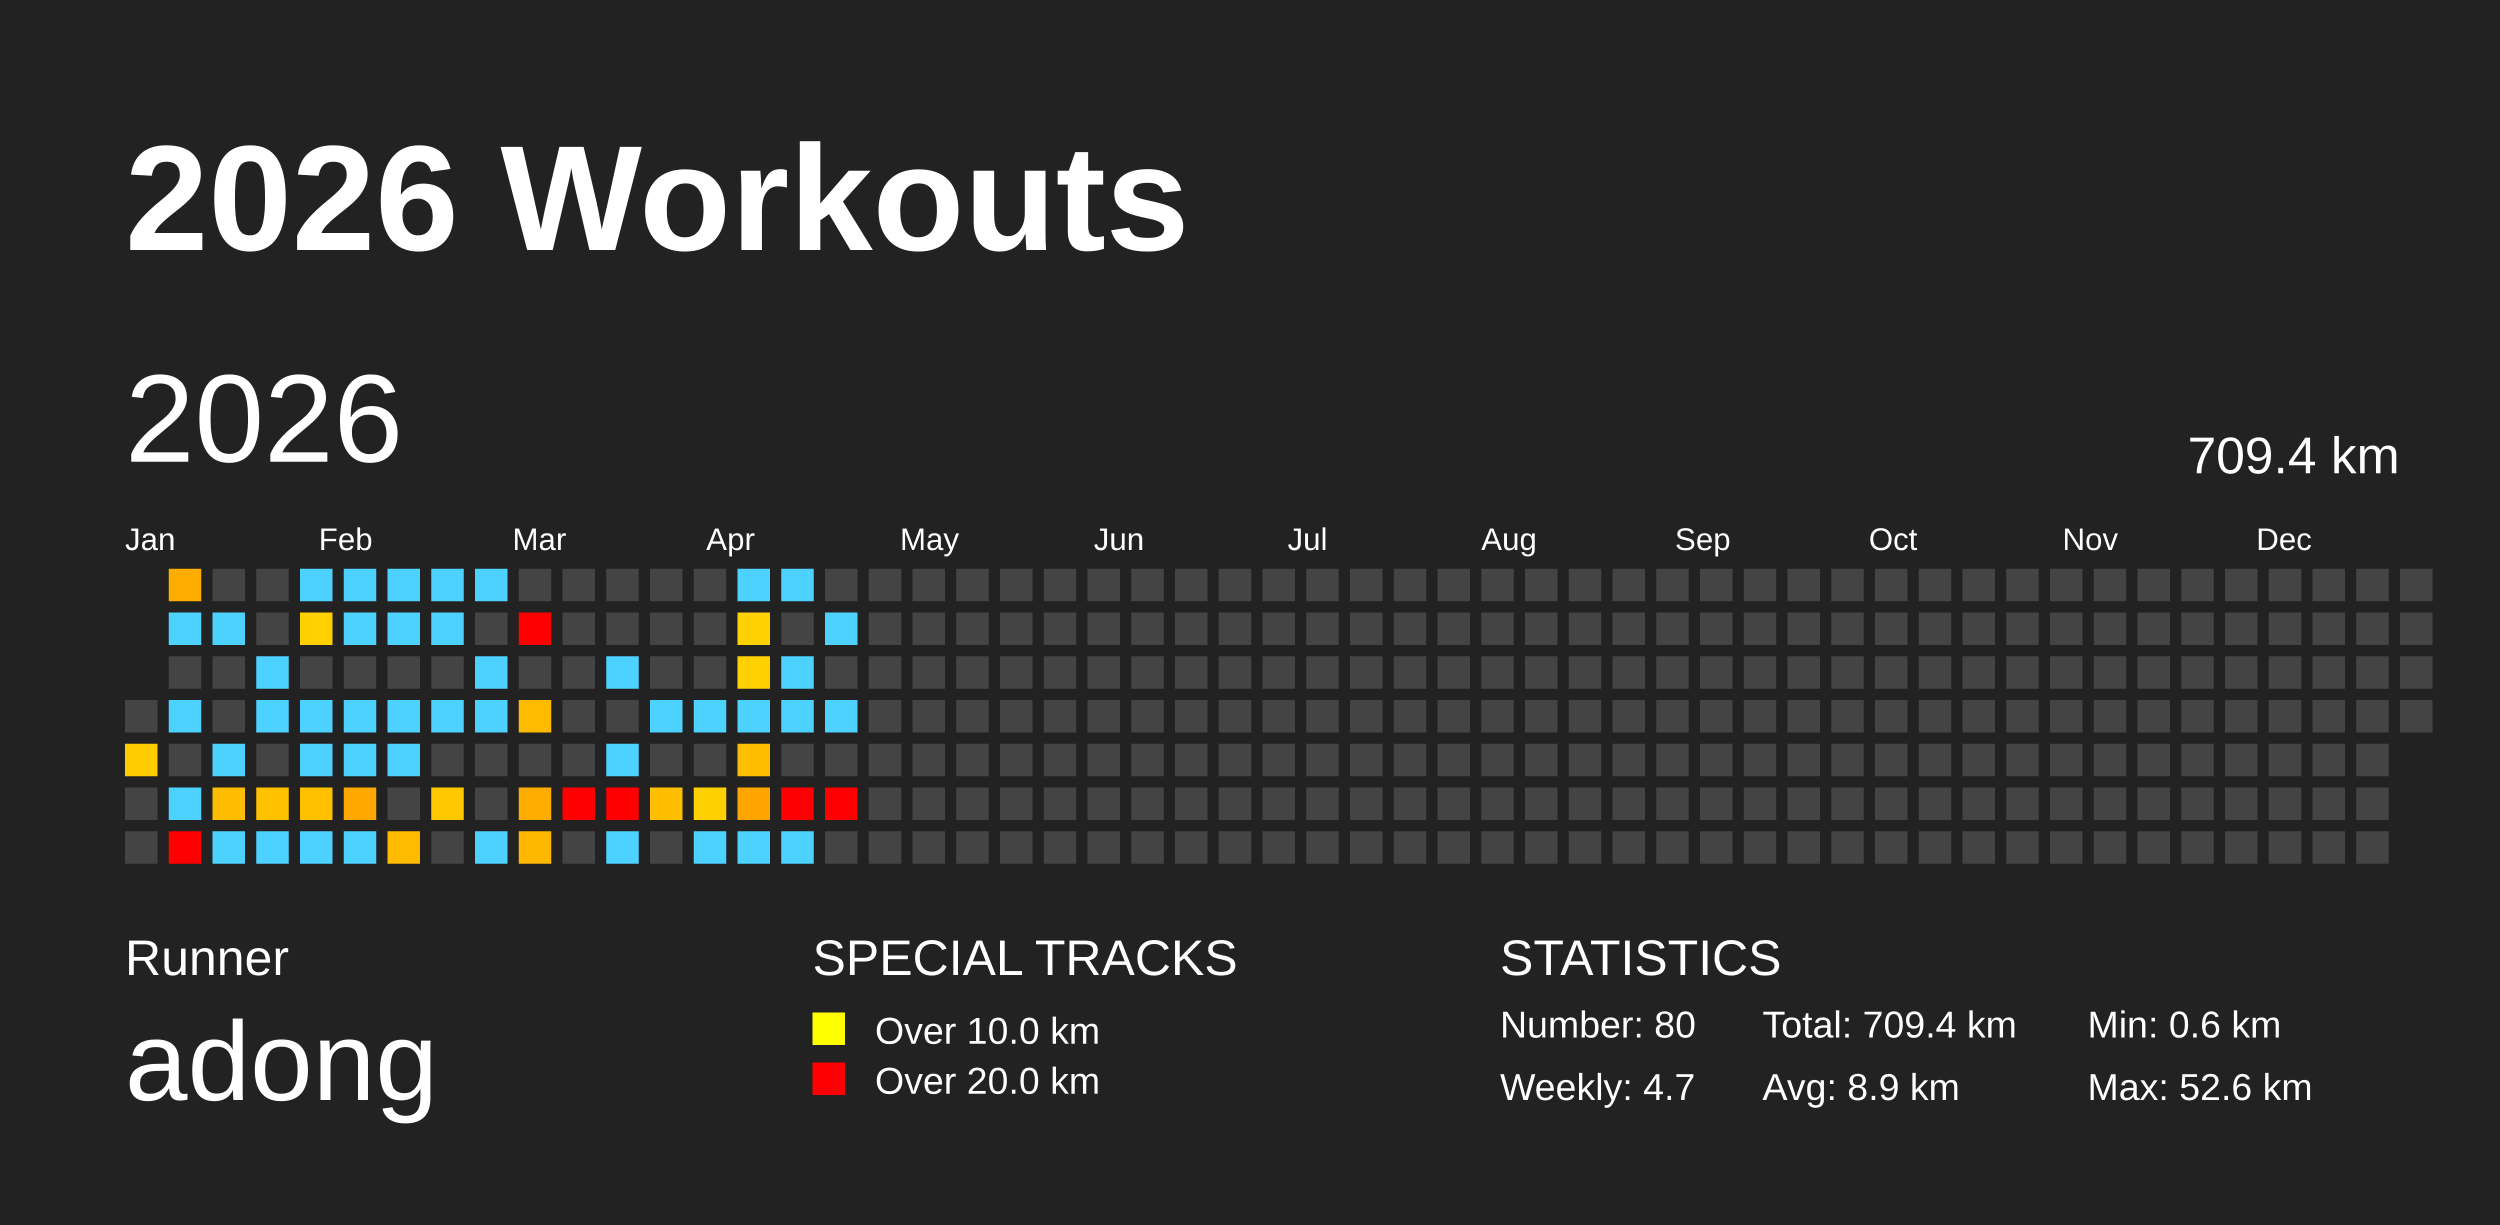
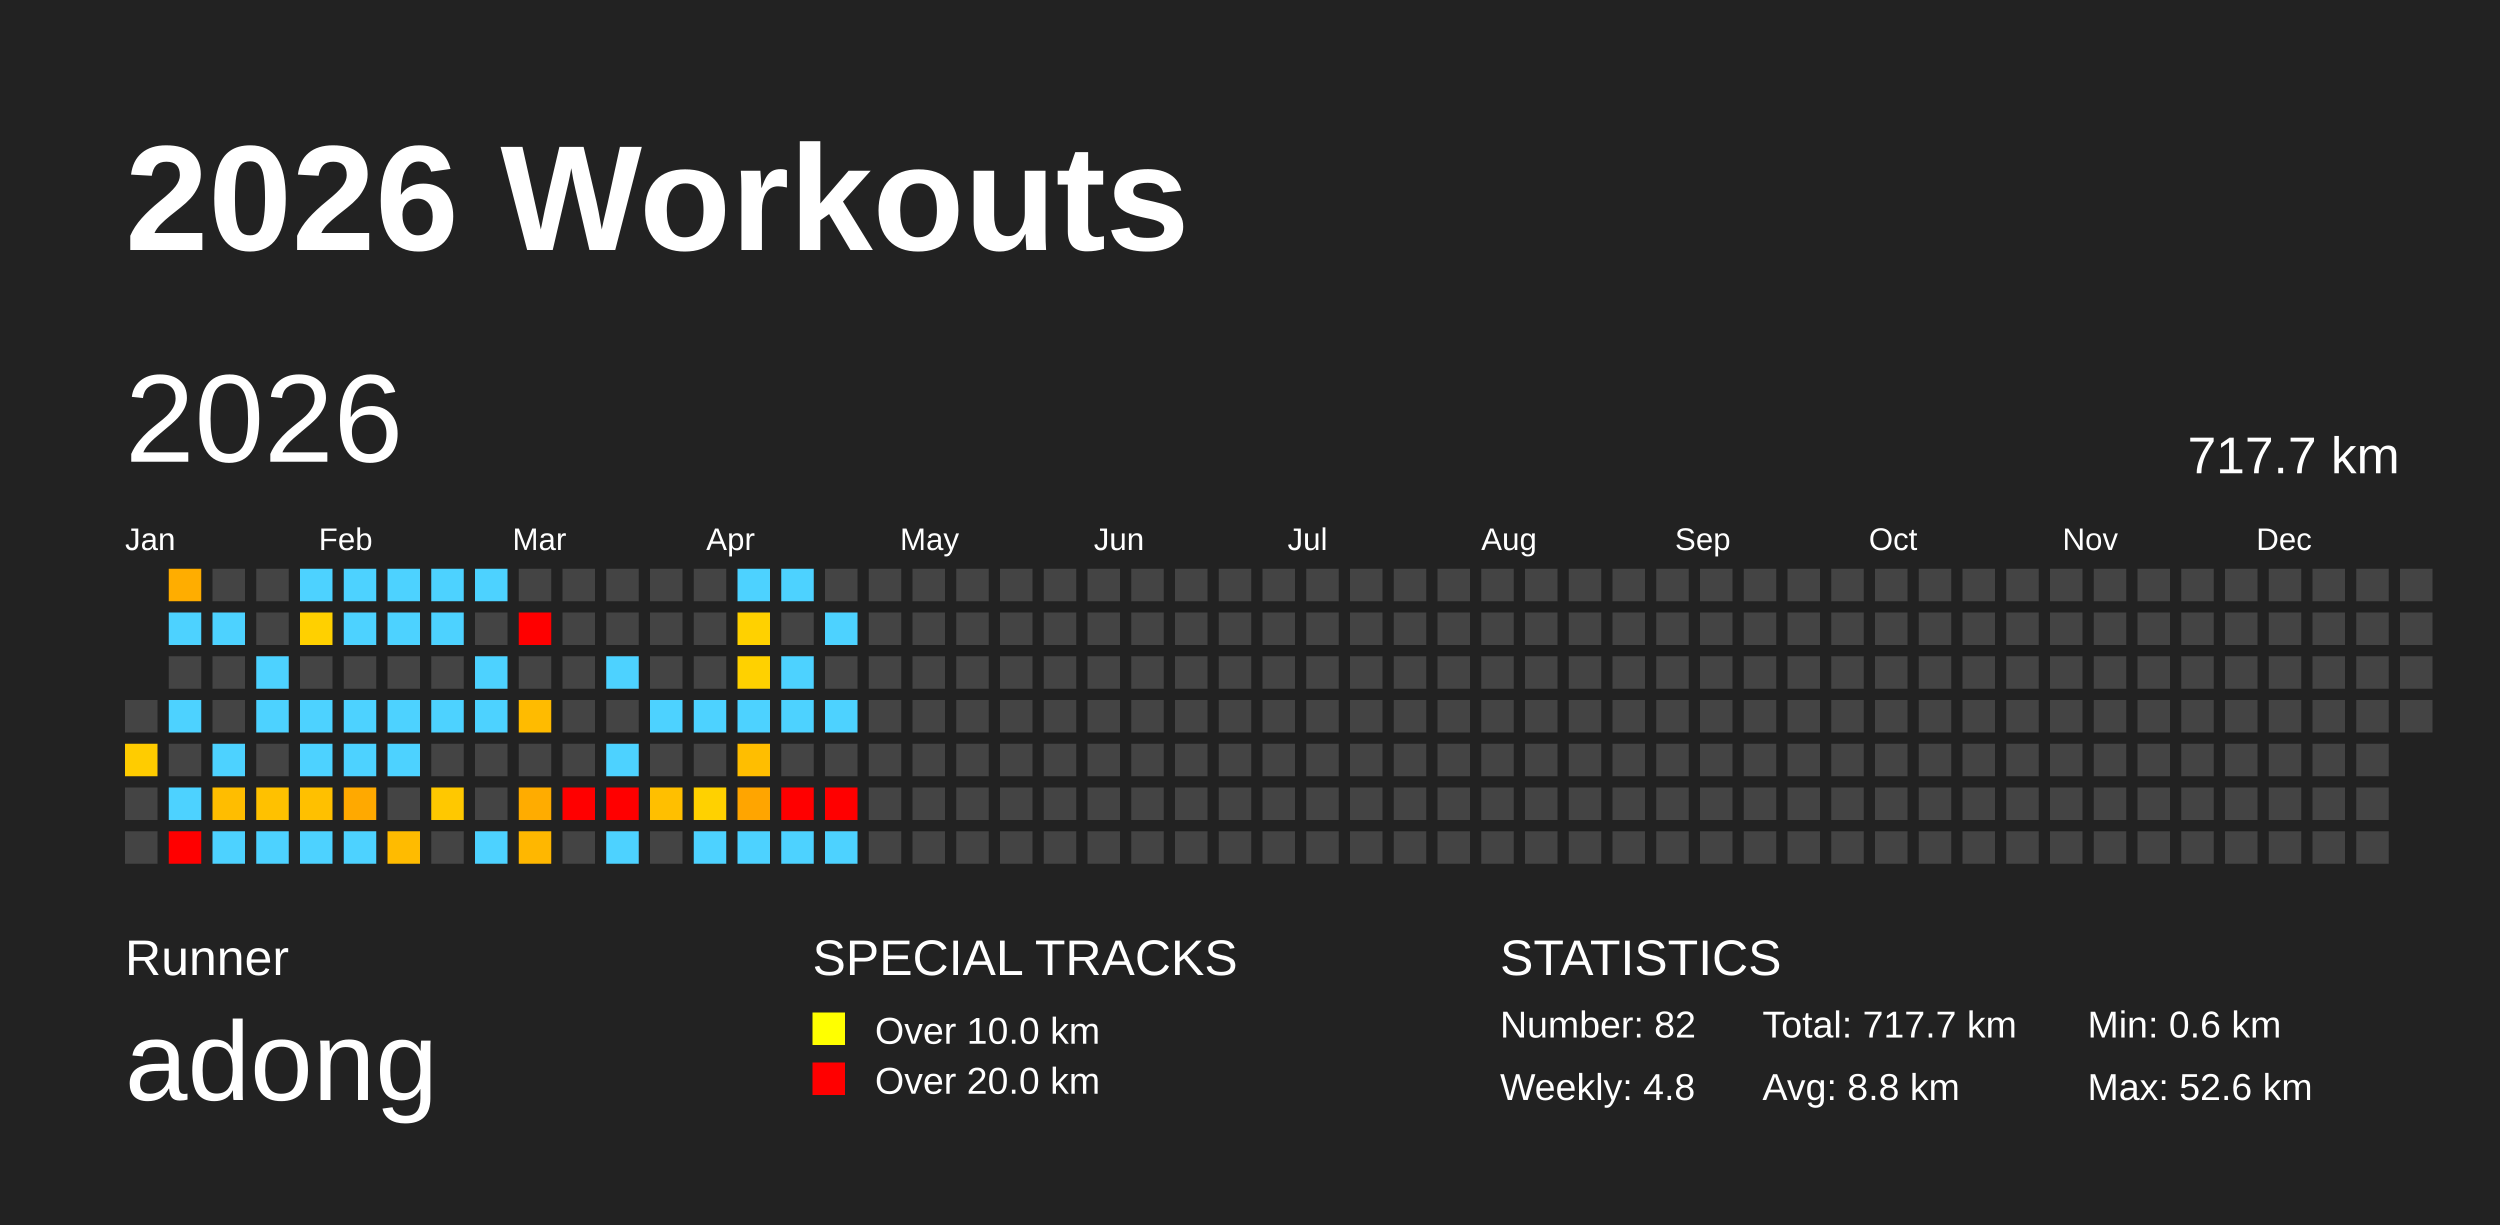
<svg xmlns="http://www.w3.org/2000/svg" baseProfile="full" height="98mm" version="1.1" viewBox="0,0,200,98" width="200mm">
  <defs />
  <rect fill="#222222" height="98" width="200" x="0" y="0" />
  <text fill="#FFFFFF" style="font-size:12px; font-family:Arial; font-weight:bold;" x="10" y="20">2026 Workouts</text>
  <text fill="#FFFFFF" style="font-size:4px; font-family:Arial" x="10" y="78">Runner</text>
  <text fill="#FFFFFF" style="font-size:9px; font-family:Arial" x="10" y="88">adong</text>
  <text fill="#FFFFFF" style="font-size:4px; font-family:Arial" x="65" y="78">SPECIAL TRACKS</text>
  <rect fill="yellow" height="2.6" width="2.6" x="65" y="81" />
  <text fill="#FFFFFF" style="font-size:3px; font-family:Arial" x="70" y="83.5">Over 10.0 km</text>
  <rect fill="red" height="2.6" width="2.6" x="65" y="85" />
  <text fill="#FFFFFF" style="font-size:3px; font-family:Arial" x="70" y="87.5">Over 20.0 km</text>
  <text fill="#FFFFFF" style="font-size:4px; font-family:Arial" x="120" y="78">STATISTICS</text>
-   <text fill="#FFFFFF" style="font-size:3px; font-family:Arial" x="120" y="83">Number: 80</text>
-   <text fill="#FFFFFF" style="font-size:3px; font-family:Arial" x="120" y="88">Weekly: 4.7</text>
-   <text fill="#FFFFFF" style="font-size:3px; font-family:Arial" x="141" y="83">Total: 709.4 km</text>
-   <text fill="#FFFFFF" style="font-size:3px; font-family:Arial" x="141" y="88">Avg: 8.9 km</text>
+   <text fill="#FFFFFF" style="font-size:3px; font-family:Arial" x="120" y="83">Number: 82</text>
+   <text fill="#FFFFFF" style="font-size:3px; font-family:Arial" x="120" y="88">Weekly: 4.8</text>
+   <text fill="#FFFFFF" style="font-size:3px; font-family:Arial" x="141" y="83">Total: 717.7 km</text>
+   <text fill="#FFFFFF" style="font-size:3px; font-family:Arial" x="141" y="88">Avg: 8.8 km</text>
  <text fill="#FFFFFF" style="font-size:3px; font-family:Arial" x="167" y="83">Min: 0.6 km</text>
  <text fill="#FFFFFF" style="font-size:3px; font-family:Arial" x="167" y="88">Max: 52.6 km</text>
  <text dominant-baseline="hanging" fill="#FFFFFF" style="font-size:10.0px; font-family:Arial;" x="10" y="30">2026</text>
-   <text dominant-baseline="hanging" fill="#FFFFFF" style="font-size:4.125px; font-family:Arial;" x="175" y="35">709.4 km</text>
+   <text dominant-baseline="hanging" fill="#FFFFFF" style="font-size:4.125px; font-family:Arial;" x="175" y="35">717.7 km</text>
  <text fill="#FFFFFF" style="font-size:2.5px; font-family:Arial" x="10.0" y="44">Jan</text>
  <text fill="#FFFFFF" style="font-size:2.5px; font-family:Arial" x="25.5" y="44">Feb</text>
  <text fill="#FFFFFF" style="font-size:2.5px; font-family:Arial" x="41.0" y="44">Mar</text>
  <text fill="#FFFFFF" style="font-size:2.5px; font-family:Arial" x="56.5" y="44">Apr</text>
  <text fill="#FFFFFF" style="font-size:2.5px; font-family:Arial" x="72.0" y="44">May</text>
  <text fill="#FFFFFF" style="font-size:2.5px; font-family:Arial" x="87.5" y="44">Jun</text>
  <text fill="#FFFFFF" style="font-size:2.5px; font-family:Arial" x="103.0" y="44">Jul</text>
  <text fill="#FFFFFF" style="font-size:2.5px; font-family:Arial" x="118.5" y="44">Aug</text>
  <text fill="#FFFFFF" style="font-size:2.5px; font-family:Arial" x="134.0" y="44">Sep</text>
  <text fill="#FFFFFF" style="font-size:2.5px; font-family:Arial" x="149.5" y="44">Oct</text>
  <text fill="#FFFFFF" style="font-size:2.5px; font-family:Arial" x="165.0" y="44">Nov</text>
  <text fill="#FFFFFF" style="font-size:2.5px; font-family:Arial" x="180.5" y="44">Dec</text>
  <rect fill="#444444" height="2.6" width="2.6" x="10.0" y="56.0" />
  <rect fill="#ffcc00" height="2.6" width="2.6" x="10.0" y="59.5" />
  <rect fill="#444444" height="2.6" width="2.6" x="10.0" y="63.0" />
  <rect fill="#444444" height="2.6" width="2.6" x="10.0" y="66.5" />
  <rect fill="#ffad00" height="2.6" width="2.6" x="13.5" y="45.5" />
  <rect fill="#4dd2ff" height="2.6" width="2.6" x="13.5" y="49.0" />
  <rect fill="#444444" height="2.6" width="2.6" x="13.5" y="52.5" />
  <rect fill="#4dd2ff" height="2.6" width="2.6" x="13.5" y="56.0" />
  <rect fill="#444444" height="2.6" width="2.6" x="13.5" y="59.5" />
  <rect fill="#4dd2ff" height="2.6" width="2.6" x="13.5" y="63.0" />
  <rect fill="red" height="2.6" width="2.6" x="13.5" y="66.5" />
  <rect fill="#444444" height="2.6" width="2.6" x="17.0" y="45.5" />
  <rect fill="#4dd2ff" height="2.6" width="2.6" x="17.0" y="49.0" />
  <rect fill="#444444" height="2.6" width="2.6" x="17.0" y="52.5" />
  <rect fill="#444444" height="2.6" width="2.6" x="17.0" y="56.0" />
  <rect fill="#4dd2ff" height="2.6" width="2.6" x="17.0" y="59.5" />
  <rect fill="#ffbd00" height="2.6" width="2.6" x="17.0" y="63.0" />
  <rect fill="#4dd2ff" height="2.6" width="2.6" x="17.0" y="66.5" />
  <rect fill="#444444" height="2.6" width="2.6" x="20.5" y="45.5" />
  <rect fill="#444444" height="2.6" width="2.6" x="20.5" y="49.0" />
  <rect fill="#4dd2ff" height="2.6" width="2.6" x="20.5" y="52.5" />
  <rect fill="#4dd2ff" height="2.6" width="2.6" x="20.5" y="56.0" />
  <rect fill="#444444" height="2.6" width="2.6" x="20.5" y="59.5" />
  <rect fill="#ffc100" height="2.6" width="2.6" x="20.5" y="63.0" />
  <rect fill="#4dd2ff" height="2.6" width="2.6" x="20.5" y="66.5" />
  <rect fill="#4dd2ff" height="2.6" width="2.6" x="24.0" y="45.5" />
  <rect fill="#ffd000" height="2.6" width="2.6" x="24.0" y="49.0" />
  <rect fill="#444444" height="2.6" width="2.6" x="24.0" y="52.5" />
  <rect fill="#4dd2ff" height="2.6" width="2.6" x="24.0" y="56.0" />
  <rect fill="#4dd2ff" height="2.6" width="2.6" x="24.0" y="59.5" />
  <rect fill="#ffc000" height="2.6" width="2.6" x="24.0" y="63.0" />
  <rect fill="#4dd2ff" height="2.6" width="2.6" x="24.0" y="66.5" />
  <rect fill="#4dd2ff" height="2.6" width="2.6" x="27.5" y="45.5" />
  <rect fill="#4dd2ff" height="2.6" width="2.6" x="27.5" y="49.0" />
  <rect fill="#444444" height="2.6" width="2.6" x="27.5" y="52.5" />
  <rect fill="#4dd2ff" height="2.6" width="2.6" x="27.5" y="56.0" />
  <rect fill="#4dd2ff" height="2.6" width="2.6" x="27.5" y="59.5" />
  <rect fill="#ffa900" height="2.6" width="2.6" x="27.5" y="63.0" />
  <rect fill="#4dd2ff" height="2.6" width="2.6" x="27.5" y="66.5" />
  <rect fill="#4dd2ff" height="2.6" width="2.6" x="31.0" y="45.5" />
  <rect fill="#4dd2ff" height="2.6" width="2.6" x="31.0" y="49.0" />
  <rect fill="#444444" height="2.6" width="2.6" x="31.0" y="52.5" />
  <rect fill="#4dd2ff" height="2.6" width="2.6" x="31.0" y="56.0" />
  <rect fill="#4dd2ff" height="2.6" width="2.6" x="31.0" y="59.5" />
  <rect fill="#444444" height="2.6" width="2.6" x="31.0" y="63.0" />
  <rect fill="#ffbb00" height="2.6" width="2.6" x="31.0" y="66.5" />
  <rect fill="#4dd2ff" height="2.6" width="2.6" x="34.5" y="45.5" />
  <rect fill="#4dd2ff" height="2.6" width="2.6" x="34.5" y="49.0" />
  <rect fill="#444444" height="2.6" width="2.6" x="34.5" y="52.5" />
  <rect fill="#4dd2ff" height="2.6" width="2.6" x="34.5" y="56.0" />
  <rect fill="#444444" height="2.6" width="2.6" x="34.5" y="59.5" />
  <rect fill="#ffc800" height="2.6" width="2.6" x="34.5" y="63.0" />
  <rect fill="#444444" height="2.6" width="2.6" x="34.5" y="66.5" />
  <rect fill="#4dd2ff" height="2.6" width="2.6" x="38.0" y="45.5" />
  <rect fill="#444444" height="2.6" width="2.6" x="38.0" y="49.0" />
  <rect fill="#4dd2ff" height="2.6" width="2.6" x="38.0" y="52.5" />
  <rect fill="#4dd2ff" height="2.6" width="2.6" x="38.0" y="56.0" />
  <rect fill="#444444" height="2.6" width="2.6" x="38.0" y="59.5" />
  <rect fill="#444444" height="2.6" width="2.6" x="38.0" y="63.0" />
  <rect fill="#4dd2ff" height="2.6" width="2.6" x="38.0" y="66.5" />
  <rect fill="#444444" height="2.6" width="2.6" x="41.5" y="45.5" />
  <rect fill="red" height="2.6" width="2.6" x="41.5" y="49.0" />
  <rect fill="#444444" height="2.6" width="2.6" x="41.5" y="52.5" />
  <rect fill="#ffbb00" height="2.6" width="2.6" x="41.5" y="56.0" />
  <rect fill="#444444" height="2.6" width="2.6" x="41.5" y="59.5" />
  <rect fill="#ffac00" height="2.6" width="2.6" x="41.5" y="63.0" />
  <rect fill="#ffb700" height="2.6" width="2.6" x="41.5" y="66.5" />
  <rect fill="#444444" height="2.6" width="2.6" x="45.0" y="45.5" />
  <rect fill="#444444" height="2.6" width="2.6" x="45.0" y="49.0" />
  <rect fill="#444444" height="2.6" width="2.6" x="45.0" y="52.5" />
  <rect fill="#444444" height="2.6" width="2.6" x="45.0" y="56.0" />
  <rect fill="#444444" height="2.6" width="2.6" x="45.0" y="59.5" />
  <rect fill="red" height="2.6" width="2.6" x="45.0" y="63.0" />
  <rect fill="#444444" height="2.6" width="2.6" x="45.0" y="66.5" />
  <rect fill="#444444" height="2.6" width="2.6" x="48.5" y="45.5" />
  <rect fill="#444444" height="2.6" width="2.6" x="48.5" y="49.0" />
  <rect fill="#4dd2ff" height="2.6" width="2.6" x="48.5" y="52.5" />
  <rect fill="#444444" height="2.6" width="2.6" x="48.5" y="56.0" />
  <rect fill="#4dd2ff" height="2.6" width="2.6" x="48.5" y="59.5" />
  <rect fill="red" height="2.6" width="2.6" x="48.5" y="63.0" />
  <rect fill="#4dd2ff" height="2.6" width="2.6" x="48.5" y="66.5" />
  <rect fill="#444444" height="2.6" width="2.6" x="52.0" y="45.5" />
  <rect fill="#444444" height="2.6" width="2.6" x="52.0" y="49.0" />
  <rect fill="#444444" height="2.6" width="2.6" x="52.0" y="52.5" />
  <rect fill="#4dd2ff" height="2.6" width="2.6" x="52.0" y="56.0" />
  <rect fill="#444444" height="2.6" width="2.6" x="52.0" y="59.5" />
  <rect fill="#ffbf00" height="2.6" width="2.6" x="52.0" y="63.0" />
  <rect fill="#444444" height="2.6" width="2.6" x="52.0" y="66.5" />
  <rect fill="#444444" height="2.6" width="2.6" x="55.5" y="45.5" />
  <rect fill="#444444" height="2.6" width="2.6" x="55.5" y="49.0" />
  <rect fill="#444444" height="2.6" width="2.6" x="55.5" y="52.5" />
  <rect fill="#4dd2ff" height="2.6" width="2.6" x="55.5" y="56.0" />
  <rect fill="#444444" height="2.6" width="2.6" x="55.5" y="59.5" />
  <rect fill="#ffd100" height="2.6" width="2.6" x="55.5" y="63.0" />
  <rect fill="#4dd2ff" height="2.6" width="2.6" x="55.5" y="66.5" />
  <rect fill="#4dd2ff" height="2.6" width="2.6" x="59.0" y="45.5" />
  <rect fill="#ffd100" height="2.6" width="2.6" x="59.0" y="49.0" />
  <rect fill="#ffd100" height="2.6" width="2.6" x="59.0" y="52.5" />
  <rect fill="#4dd2ff" height="2.6" width="2.6" x="59.0" y="56.0" />
  <rect fill="#ffbe00" height="2.6" width="2.6" x="59.0" y="59.5" />
  <rect fill="#ffa500" height="2.6" width="2.6" x="59.0" y="63.0" />
  <rect fill="#4dd2ff" height="2.6" width="2.6" x="59.0" y="66.5" />
  <rect fill="#4dd2ff" height="2.6" width="2.6" x="62.5" y="45.5" />
  <rect fill="#444444" height="2.6" width="2.6" x="62.5" y="49.0" />
  <rect fill="#4dd2ff" height="2.6" width="2.6" x="62.5" y="52.5" />
  <rect fill="#4dd2ff" height="2.6" width="2.6" x="62.5" y="56.0" />
  <rect fill="#444444" height="2.6" width="2.6" x="62.5" y="59.5" />
  <rect fill="red" height="2.6" width="2.6" x="62.5" y="63.0" />
  <rect fill="#4dd2ff" height="2.6" width="2.6" x="62.5" y="66.5" />
  <rect fill="#444444" height="2.6" width="2.6" x="66.0" y="45.5" />
  <rect fill="#4dd2ff" height="2.6" width="2.6" x="66.0" y="49.0" />
  <rect fill="#444444" height="2.6" width="2.6" x="66.0" y="52.5" />
  <rect fill="#4dd2ff" height="2.6" width="2.6" x="66.0" y="56.0" />
  <rect fill="#444444" height="2.6" width="2.6" x="66.0" y="59.5" />
  <rect fill="red" height="2.6" width="2.6" x="66.0" y="63.0" />
-   <rect fill="#444444" height="2.6" width="2.6" x="66.0" y="66.5" />
+   <rect fill="#4dd2ff" height="2.6" width="2.6" x="66.0" y="66.5" />
  <rect fill="#444444" height="2.6" width="2.6" x="69.5" y="45.5" />
  <rect fill="#444444" height="2.6" width="2.6" x="69.5" y="49.0" />
  <rect fill="#444444" height="2.6" width="2.6" x="69.5" y="52.5" />
  <rect fill="#444444" height="2.6" width="2.6" x="69.5" y="56.0" />
  <rect fill="#444444" height="2.6" width="2.6" x="69.5" y="59.5" />
  <rect fill="#444444" height="2.6" width="2.6" x="69.5" y="63.0" />
  <rect fill="#444444" height="2.6" width="2.6" x="69.5" y="66.5" />
  <rect fill="#444444" height="2.6" width="2.6" x="73.0" y="45.5" />
  <rect fill="#444444" height="2.6" width="2.6" x="73.0" y="49.0" />
  <rect fill="#444444" height="2.6" width="2.6" x="73.0" y="52.5" />
  <rect fill="#444444" height="2.6" width="2.6" x="73.0" y="56.0" />
  <rect fill="#444444" height="2.6" width="2.6" x="73.0" y="59.5" />
  <rect fill="#444444" height="2.6" width="2.6" x="73.0" y="63.0" />
  <rect fill="#444444" height="2.6" width="2.6" x="73.0" y="66.5" />
  <rect fill="#444444" height="2.6" width="2.6" x="76.5" y="45.5" />
  <rect fill="#444444" height="2.6" width="2.6" x="76.5" y="49.0" />
  <rect fill="#444444" height="2.6" width="2.6" x="76.5" y="52.5" />
  <rect fill="#444444" height="2.6" width="2.6" x="76.5" y="56.0" />
  <rect fill="#444444" height="2.6" width="2.6" x="76.5" y="59.5" />
  <rect fill="#444444" height="2.6" width="2.6" x="76.5" y="63.0" />
  <rect fill="#444444" height="2.6" width="2.6" x="76.5" y="66.5" />
  <rect fill="#444444" height="2.6" width="2.6" x="80.0" y="45.5" />
  <rect fill="#444444" height="2.6" width="2.6" x="80.0" y="49.0" />
  <rect fill="#444444" height="2.6" width="2.6" x="80.0" y="52.5" />
  <rect fill="#444444" height="2.6" width="2.6" x="80.0" y="56.0" />
  <rect fill="#444444" height="2.6" width="2.6" x="80.0" y="59.5" />
  <rect fill="#444444" height="2.6" width="2.6" x="80.0" y="63.0" />
  <rect fill="#444444" height="2.6" width="2.6" x="80.0" y="66.5" />
  <rect fill="#444444" height="2.6" width="2.6" x="83.5" y="45.5" />
  <rect fill="#444444" height="2.6" width="2.6" x="83.5" y="49.0" />
  <rect fill="#444444" height="2.6" width="2.6" x="83.5" y="52.5" />
  <rect fill="#444444" height="2.6" width="2.6" x="83.5" y="56.0" />
  <rect fill="#444444" height="2.6" width="2.6" x="83.5" y="59.5" />
  <rect fill="#444444" height="2.6" width="2.6" x="83.5" y="63.0" />
  <rect fill="#444444" height="2.6" width="2.6" x="83.5" y="66.5" />
  <rect fill="#444444" height="2.6" width="2.6" x="87.0" y="45.5" />
  <rect fill="#444444" height="2.6" width="2.6" x="87.0" y="49.0" />
  <rect fill="#444444" height="2.6" width="2.6" x="87.0" y="52.5" />
  <rect fill="#444444" height="2.6" width="2.6" x="87.0" y="56.0" />
  <rect fill="#444444" height="2.6" width="2.6" x="87.0" y="59.5" />
  <rect fill="#444444" height="2.6" width="2.6" x="87.0" y="63.0" />
  <rect fill="#444444" height="2.6" width="2.6" x="87.0" y="66.5" />
  <rect fill="#444444" height="2.6" width="2.6" x="90.5" y="45.5" />
  <rect fill="#444444" height="2.6" width="2.6" x="90.5" y="49.0" />
  <rect fill="#444444" height="2.6" width="2.6" x="90.5" y="52.5" />
  <rect fill="#444444" height="2.6" width="2.6" x="90.5" y="56.0" />
  <rect fill="#444444" height="2.6" width="2.6" x="90.5" y="59.5" />
  <rect fill="#444444" height="2.6" width="2.6" x="90.5" y="63.0" />
  <rect fill="#444444" height="2.6" width="2.6" x="90.5" y="66.5" />
  <rect fill="#444444" height="2.6" width="2.6" x="94.0" y="45.5" />
  <rect fill="#444444" height="2.6" width="2.6" x="94.0" y="49.0" />
  <rect fill="#444444" height="2.6" width="2.6" x="94.0" y="52.5" />
  <rect fill="#444444" height="2.6" width="2.6" x="94.0" y="56.0" />
  <rect fill="#444444" height="2.6" width="2.6" x="94.0" y="59.5" />
  <rect fill="#444444" height="2.6" width="2.6" x="94.0" y="63.0" />
  <rect fill="#444444" height="2.6" width="2.6" x="94.0" y="66.5" />
  <rect fill="#444444" height="2.6" width="2.6" x="97.5" y="45.5" />
  <rect fill="#444444" height="2.6" width="2.6" x="97.5" y="49.0" />
  <rect fill="#444444" height="2.6" width="2.6" x="97.5" y="52.5" />
  <rect fill="#444444" height="2.6" width="2.6" x="97.5" y="56.0" />
  <rect fill="#444444" height="2.6" width="2.6" x="97.5" y="59.5" />
  <rect fill="#444444" height="2.6" width="2.6" x="97.5" y="63.0" />
  <rect fill="#444444" height="2.6" width="2.6" x="97.5" y="66.5" />
  <rect fill="#444444" height="2.6" width="2.6" x="101.0" y="45.5" />
  <rect fill="#444444" height="2.6" width="2.6" x="101.0" y="49.0" />
  <rect fill="#444444" height="2.6" width="2.6" x="101.0" y="52.5" />
  <rect fill="#444444" height="2.6" width="2.6" x="101.0" y="56.0" />
  <rect fill="#444444" height="2.6" width="2.6" x="101.0" y="59.5" />
  <rect fill="#444444" height="2.6" width="2.6" x="101.0" y="63.0" />
  <rect fill="#444444" height="2.6" width="2.6" x="101.0" y="66.5" />
  <rect fill="#444444" height="2.6" width="2.6" x="104.5" y="45.5" />
  <rect fill="#444444" height="2.6" width="2.6" x="104.5" y="49.0" />
  <rect fill="#444444" height="2.6" width="2.6" x="104.5" y="52.5" />
  <rect fill="#444444" height="2.6" width="2.6" x="104.5" y="56.0" />
  <rect fill="#444444" height="2.6" width="2.6" x="104.5" y="59.5" />
  <rect fill="#444444" height="2.6" width="2.6" x="104.5" y="63.0" />
  <rect fill="#444444" height="2.6" width="2.6" x="104.5" y="66.5" />
  <rect fill="#444444" height="2.6" width="2.6" x="108.0" y="45.5" />
  <rect fill="#444444" height="2.6" width="2.6" x="108.0" y="49.0" />
  <rect fill="#444444" height="2.6" width="2.6" x="108.0" y="52.5" />
  <rect fill="#444444" height="2.6" width="2.6" x="108.0" y="56.0" />
  <rect fill="#444444" height="2.6" width="2.6" x="108.0" y="59.5" />
  <rect fill="#444444" height="2.6" width="2.6" x="108.0" y="63.0" />
  <rect fill="#444444" height="2.6" width="2.6" x="108.0" y="66.5" />
  <rect fill="#444444" height="2.6" width="2.6" x="111.5" y="45.5" />
  <rect fill="#444444" height="2.6" width="2.6" x="111.5" y="49.0" />
  <rect fill="#444444" height="2.6" width="2.6" x="111.5" y="52.5" />
  <rect fill="#444444" height="2.6" width="2.6" x="111.5" y="56.0" />
  <rect fill="#444444" height="2.6" width="2.6" x="111.5" y="59.5" />
  <rect fill="#444444" height="2.6" width="2.6" x="111.5" y="63.0" />
  <rect fill="#444444" height="2.6" width="2.6" x="111.5" y="66.5" />
  <rect fill="#444444" height="2.6" width="2.6" x="115.0" y="45.5" />
  <rect fill="#444444" height="2.6" width="2.6" x="115.0" y="49.0" />
  <rect fill="#444444" height="2.6" width="2.6" x="115.0" y="52.5" />
  <rect fill="#444444" height="2.6" width="2.6" x="115.0" y="56.0" />
  <rect fill="#444444" height="2.6" width="2.6" x="115.0" y="59.5" />
  <rect fill="#444444" height="2.6" width="2.6" x="115.0" y="63.0" />
  <rect fill="#444444" height="2.6" width="2.6" x="115.0" y="66.5" />
  <rect fill="#444444" height="2.6" width="2.6" x="118.5" y="45.5" />
  <rect fill="#444444" height="2.6" width="2.6" x="118.5" y="49.0" />
  <rect fill="#444444" height="2.6" width="2.6" x="118.5" y="52.5" />
  <rect fill="#444444" height="2.6" width="2.6" x="118.5" y="56.0" />
  <rect fill="#444444" height="2.6" width="2.6" x="118.5" y="59.5" />
  <rect fill="#444444" height="2.6" width="2.6" x="118.5" y="63.0" />
  <rect fill="#444444" height="2.6" width="2.6" x="118.5" y="66.5" />
  <rect fill="#444444" height="2.6" width="2.6" x="122.0" y="45.5" />
  <rect fill="#444444" height="2.6" width="2.6" x="122.0" y="49.0" />
  <rect fill="#444444" height="2.6" width="2.6" x="122.0" y="52.5" />
  <rect fill="#444444" height="2.6" width="2.6" x="122.0" y="56.0" />
  <rect fill="#444444" height="2.6" width="2.6" x="122.0" y="59.5" />
  <rect fill="#444444" height="2.6" width="2.6" x="122.0" y="63.0" />
  <rect fill="#444444" height="2.6" width="2.6" x="122.0" y="66.5" />
  <rect fill="#444444" height="2.6" width="2.6" x="125.5" y="45.5" />
  <rect fill="#444444" height="2.6" width="2.6" x="125.5" y="49.0" />
  <rect fill="#444444" height="2.6" width="2.6" x="125.5" y="52.5" />
  <rect fill="#444444" height="2.6" width="2.6" x="125.5" y="56.0" />
  <rect fill="#444444" height="2.6" width="2.6" x="125.5" y="59.5" />
  <rect fill="#444444" height="2.6" width="2.6" x="125.5" y="63.0" />
  <rect fill="#444444" height="2.6" width="2.6" x="125.5" y="66.5" />
  <rect fill="#444444" height="2.6" width="2.6" x="129.0" y="45.5" />
  <rect fill="#444444" height="2.6" width="2.6" x="129.0" y="49.0" />
  <rect fill="#444444" height="2.6" width="2.6" x="129.0" y="52.5" />
  <rect fill="#444444" height="2.6" width="2.6" x="129.0" y="56.0" />
  <rect fill="#444444" height="2.6" width="2.6" x="129.0" y="59.5" />
  <rect fill="#444444" height="2.6" width="2.6" x="129.0" y="63.0" />
  <rect fill="#444444" height="2.6" width="2.6" x="129.0" y="66.5" />
  <rect fill="#444444" height="2.6" width="2.6" x="132.5" y="45.5" />
  <rect fill="#444444" height="2.6" width="2.6" x="132.5" y="49.0" />
  <rect fill="#444444" height="2.6" width="2.6" x="132.5" y="52.5" />
  <rect fill="#444444" height="2.6" width="2.6" x="132.5" y="56.0" />
  <rect fill="#444444" height="2.6" width="2.6" x="132.5" y="59.5" />
  <rect fill="#444444" height="2.6" width="2.6" x="132.5" y="63.0" />
  <rect fill="#444444" height="2.6" width="2.6" x="132.5" y="66.5" />
  <rect fill="#444444" height="2.6" width="2.6" x="136.0" y="45.5" />
  <rect fill="#444444" height="2.6" width="2.6" x="136.0" y="49.0" />
  <rect fill="#444444" height="2.6" width="2.6" x="136.0" y="52.5" />
  <rect fill="#444444" height="2.6" width="2.6" x="136.0" y="56.0" />
  <rect fill="#444444" height="2.6" width="2.6" x="136.0" y="59.5" />
  <rect fill="#444444" height="2.6" width="2.6" x="136.0" y="63.0" />
  <rect fill="#444444" height="2.6" width="2.6" x="136.0" y="66.5" />
  <rect fill="#444444" height="2.6" width="2.6" x="139.5" y="45.5" />
  <rect fill="#444444" height="2.6" width="2.6" x="139.5" y="49.0" />
  <rect fill="#444444" height="2.6" width="2.6" x="139.5" y="52.5" />
  <rect fill="#444444" height="2.6" width="2.6" x="139.5" y="56.0" />
  <rect fill="#444444" height="2.6" width="2.6" x="139.5" y="59.5" />
  <rect fill="#444444" height="2.6" width="2.6" x="139.5" y="63.0" />
  <rect fill="#444444" height="2.6" width="2.6" x="139.5" y="66.5" />
  <rect fill="#444444" height="2.6" width="2.6" x="143.0" y="45.5" />
  <rect fill="#444444" height="2.6" width="2.6" x="143.0" y="49.0" />
  <rect fill="#444444" height="2.6" width="2.6" x="143.0" y="52.5" />
  <rect fill="#444444" height="2.6" width="2.6" x="143.0" y="56.0" />
  <rect fill="#444444" height="2.6" width="2.6" x="143.0" y="59.5" />
  <rect fill="#444444" height="2.6" width="2.6" x="143.0" y="63.0" />
  <rect fill="#444444" height="2.6" width="2.6" x="143.0" y="66.5" />
  <rect fill="#444444" height="2.6" width="2.6" x="146.5" y="45.5" />
  <rect fill="#444444" height="2.6" width="2.6" x="146.5" y="49.0" />
  <rect fill="#444444" height="2.6" width="2.6" x="146.5" y="52.5" />
  <rect fill="#444444" height="2.6" width="2.6" x="146.5" y="56.0" />
  <rect fill="#444444" height="2.6" width="2.6" x="146.5" y="59.5" />
  <rect fill="#444444" height="2.6" width="2.6" x="146.5" y="63.0" />
  <rect fill="#444444" height="2.6" width="2.6" x="146.5" y="66.5" />
  <rect fill="#444444" height="2.6" width="2.6" x="150.0" y="45.5" />
  <rect fill="#444444" height="2.6" width="2.6" x="150.0" y="49.0" />
  <rect fill="#444444" height="2.6" width="2.6" x="150.0" y="52.5" />
  <rect fill="#444444" height="2.6" width="2.6" x="150.0" y="56.0" />
  <rect fill="#444444" height="2.6" width="2.6" x="150.0" y="59.5" />
  <rect fill="#444444" height="2.6" width="2.6" x="150.0" y="63.0" />
  <rect fill="#444444" height="2.6" width="2.6" x="150.0" y="66.5" />
  <rect fill="#444444" height="2.6" width="2.6" x="153.5" y="45.5" />
  <rect fill="#444444" height="2.6" width="2.6" x="153.5" y="49.0" />
  <rect fill="#444444" height="2.6" width="2.6" x="153.5" y="52.5" />
  <rect fill="#444444" height="2.6" width="2.6" x="153.5" y="56.0" />
  <rect fill="#444444" height="2.6" width="2.6" x="153.5" y="59.5" />
  <rect fill="#444444" height="2.6" width="2.6" x="153.5" y="63.0" />
  <rect fill="#444444" height="2.6" width="2.6" x="153.5" y="66.5" />
  <rect fill="#444444" height="2.6" width="2.6" x="157.0" y="45.5" />
  <rect fill="#444444" height="2.6" width="2.6" x="157.0" y="49.0" />
  <rect fill="#444444" height="2.6" width="2.6" x="157.0" y="52.5" />
  <rect fill="#444444" height="2.6" width="2.6" x="157.0" y="56.0" />
  <rect fill="#444444" height="2.6" width="2.6" x="157.0" y="59.5" />
  <rect fill="#444444" height="2.6" width="2.6" x="157.0" y="63.0" />
  <rect fill="#444444" height="2.6" width="2.6" x="157.0" y="66.5" />
  <rect fill="#444444" height="2.6" width="2.6" x="160.5" y="45.5" />
  <rect fill="#444444" height="2.6" width="2.6" x="160.5" y="49.0" />
  <rect fill="#444444" height="2.6" width="2.6" x="160.5" y="52.5" />
  <rect fill="#444444" height="2.6" width="2.6" x="160.5" y="56.0" />
  <rect fill="#444444" height="2.6" width="2.6" x="160.5" y="59.5" />
  <rect fill="#444444" height="2.6" width="2.6" x="160.5" y="63.0" />
  <rect fill="#444444" height="2.6" width="2.6" x="160.5" y="66.5" />
  <rect fill="#444444" height="2.6" width="2.6" x="164.0" y="45.5" />
  <rect fill="#444444" height="2.6" width="2.6" x="164.0" y="49.0" />
  <rect fill="#444444" height="2.6" width="2.6" x="164.0" y="52.5" />
  <rect fill="#444444" height="2.6" width="2.6" x="164.0" y="56.0" />
  <rect fill="#444444" height="2.6" width="2.6" x="164.0" y="59.5" />
  <rect fill="#444444" height="2.6" width="2.6" x="164.0" y="63.0" />
  <rect fill="#444444" height="2.6" width="2.6" x="164.0" y="66.5" />
  <rect fill="#444444" height="2.6" width="2.6" x="167.5" y="45.5" />
  <rect fill="#444444" height="2.6" width="2.6" x="167.5" y="49.0" />
  <rect fill="#444444" height="2.6" width="2.6" x="167.5" y="52.5" />
  <rect fill="#444444" height="2.6" width="2.6" x="167.5" y="56.0" />
  <rect fill="#444444" height="2.6" width="2.6" x="167.5" y="59.5" />
  <rect fill="#444444" height="2.6" width="2.6" x="167.5" y="63.0" />
  <rect fill="#444444" height="2.6" width="2.6" x="167.5" y="66.5" />
  <rect fill="#444444" height="2.6" width="2.6" x="171.0" y="45.5" />
  <rect fill="#444444" height="2.6" width="2.6" x="171.0" y="49.0" />
  <rect fill="#444444" height="2.6" width="2.6" x="171.0" y="52.5" />
  <rect fill="#444444" height="2.6" width="2.6" x="171.0" y="56.0" />
  <rect fill="#444444" height="2.6" width="2.6" x="171.0" y="59.5" />
  <rect fill="#444444" height="2.6" width="2.6" x="171.0" y="63.0" />
  <rect fill="#444444" height="2.6" width="2.6" x="171.0" y="66.5" />
  <rect fill="#444444" height="2.6" width="2.6" x="174.5" y="45.5" />
  <rect fill="#444444" height="2.6" width="2.6" x="174.5" y="49.0" />
  <rect fill="#444444" height="2.6" width="2.6" x="174.5" y="52.5" />
  <rect fill="#444444" height="2.6" width="2.6" x="174.5" y="56.0" />
  <rect fill="#444444" height="2.6" width="2.6" x="174.5" y="59.5" />
  <rect fill="#444444" height="2.6" width="2.6" x="174.5" y="63.0" />
  <rect fill="#444444" height="2.6" width="2.6" x="174.5" y="66.5" />
  <rect fill="#444444" height="2.6" width="2.6" x="178.0" y="45.5" />
  <rect fill="#444444" height="2.6" width="2.6" x="178.0" y="49.0" />
  <rect fill="#444444" height="2.6" width="2.6" x="178.0" y="52.5" />
  <rect fill="#444444" height="2.6" width="2.6" x="178.0" y="56.0" />
  <rect fill="#444444" height="2.6" width="2.6" x="178.0" y="59.5" />
  <rect fill="#444444" height="2.6" width="2.6" x="178.0" y="63.0" />
  <rect fill="#444444" height="2.6" width="2.6" x="178.0" y="66.5" />
  <rect fill="#444444" height="2.6" width="2.6" x="181.5" y="45.5" />
  <rect fill="#444444" height="2.6" width="2.6" x="181.5" y="49.0" />
  <rect fill="#444444" height="2.6" width="2.6" x="181.5" y="52.5" />
  <rect fill="#444444" height="2.6" width="2.6" x="181.5" y="56.0" />
  <rect fill="#444444" height="2.6" width="2.6" x="181.5" y="59.5" />
  <rect fill="#444444" height="2.6" width="2.6" x="181.5" y="63.0" />
  <rect fill="#444444" height="2.6" width="2.6" x="181.5" y="66.5" />
  <rect fill="#444444" height="2.6" width="2.6" x="185.0" y="45.5" />
  <rect fill="#444444" height="2.6" width="2.6" x="185.0" y="49.0" />
  <rect fill="#444444" height="2.6" width="2.6" x="185.0" y="52.5" />
  <rect fill="#444444" height="2.6" width="2.6" x="185.0" y="56.0" />
  <rect fill="#444444" height="2.6" width="2.6" x="185.0" y="59.5" />
  <rect fill="#444444" height="2.6" width="2.6" x="185.0" y="63.0" />
  <rect fill="#444444" height="2.6" width="2.6" x="185.0" y="66.5" />
  <rect fill="#444444" height="2.6" width="2.6" x="188.5" y="45.5" />
  <rect fill="#444444" height="2.6" width="2.6" x="188.5" y="49.0" />
  <rect fill="#444444" height="2.6" width="2.6" x="188.5" y="52.5" />
  <rect fill="#444444" height="2.6" width="2.6" x="188.5" y="56.0" />
  <rect fill="#444444" height="2.6" width="2.6" x="188.5" y="59.5" />
  <rect fill="#444444" height="2.6" width="2.6" x="188.5" y="63.0" />
  <rect fill="#444444" height="2.6" width="2.6" x="188.5" y="66.5" />
  <rect fill="#444444" height="2.6" width="2.6" x="192.0" y="45.5" />
  <rect fill="#444444" height="2.6" width="2.6" x="192.0" y="49.0" />
  <rect fill="#444444" height="2.6" width="2.6" x="192.0" y="52.5" />
  <rect fill="#444444" height="2.6" width="2.6" x="192.0" y="56.0" />
</svg>
